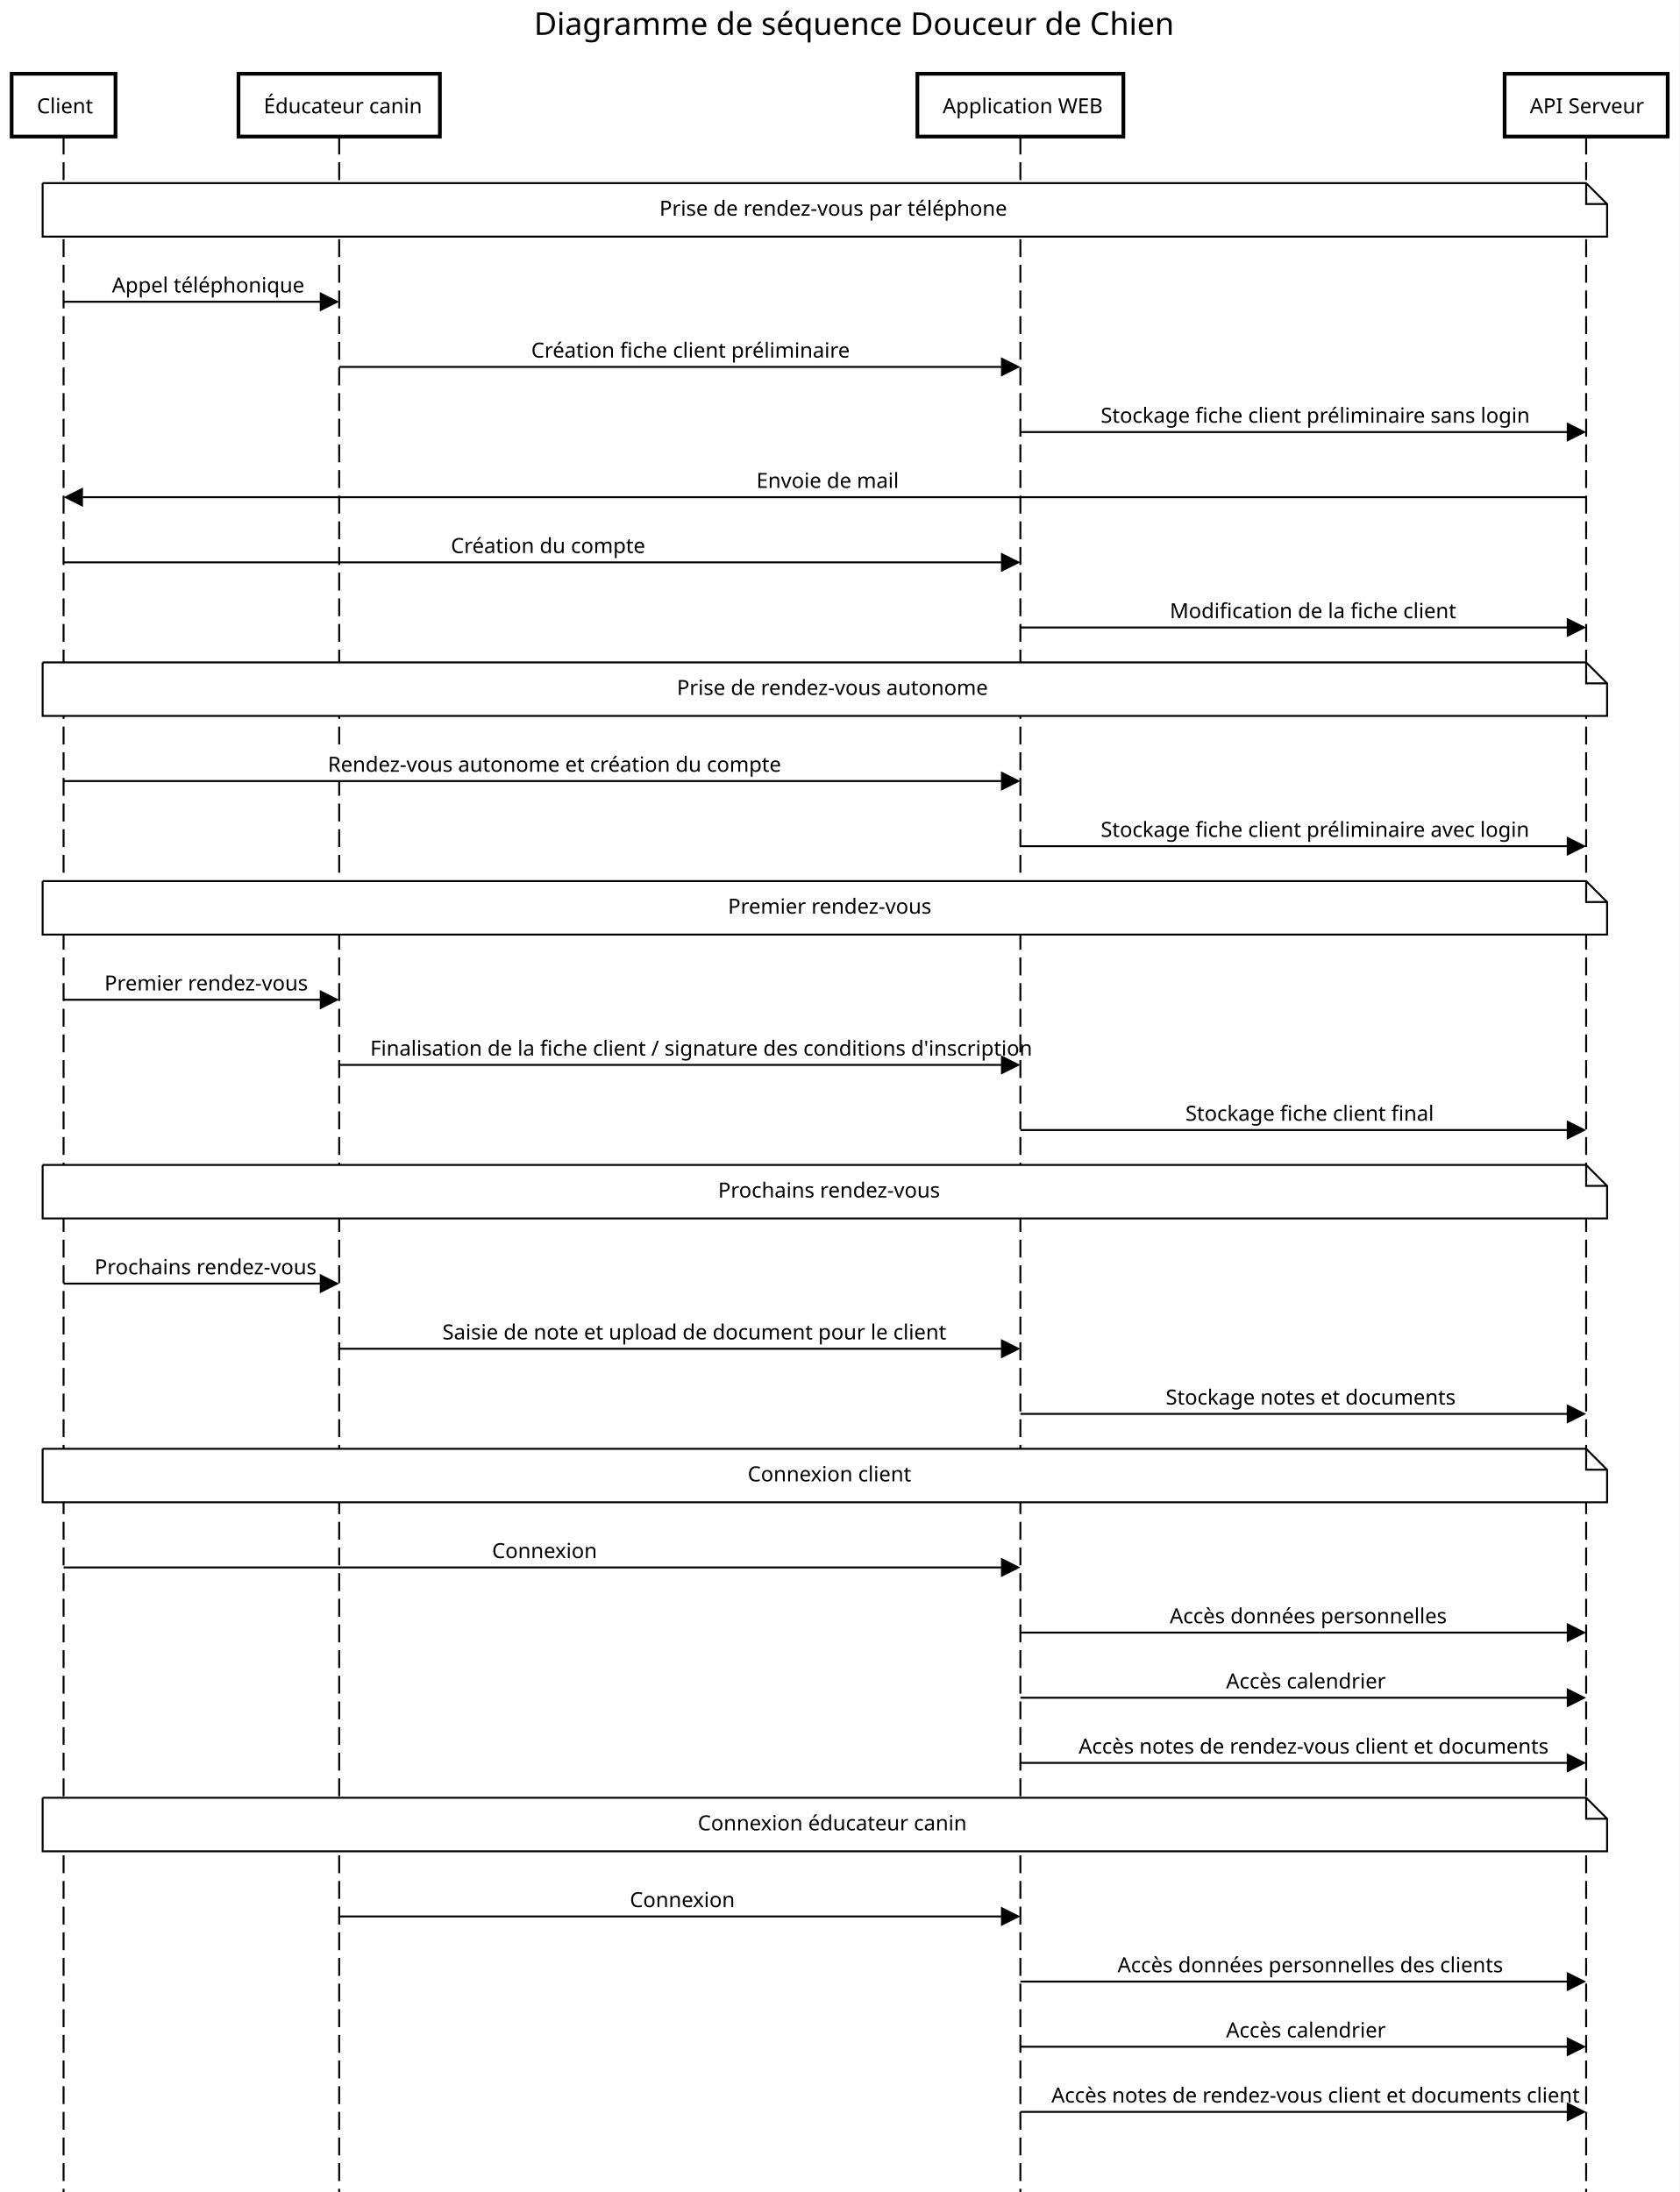
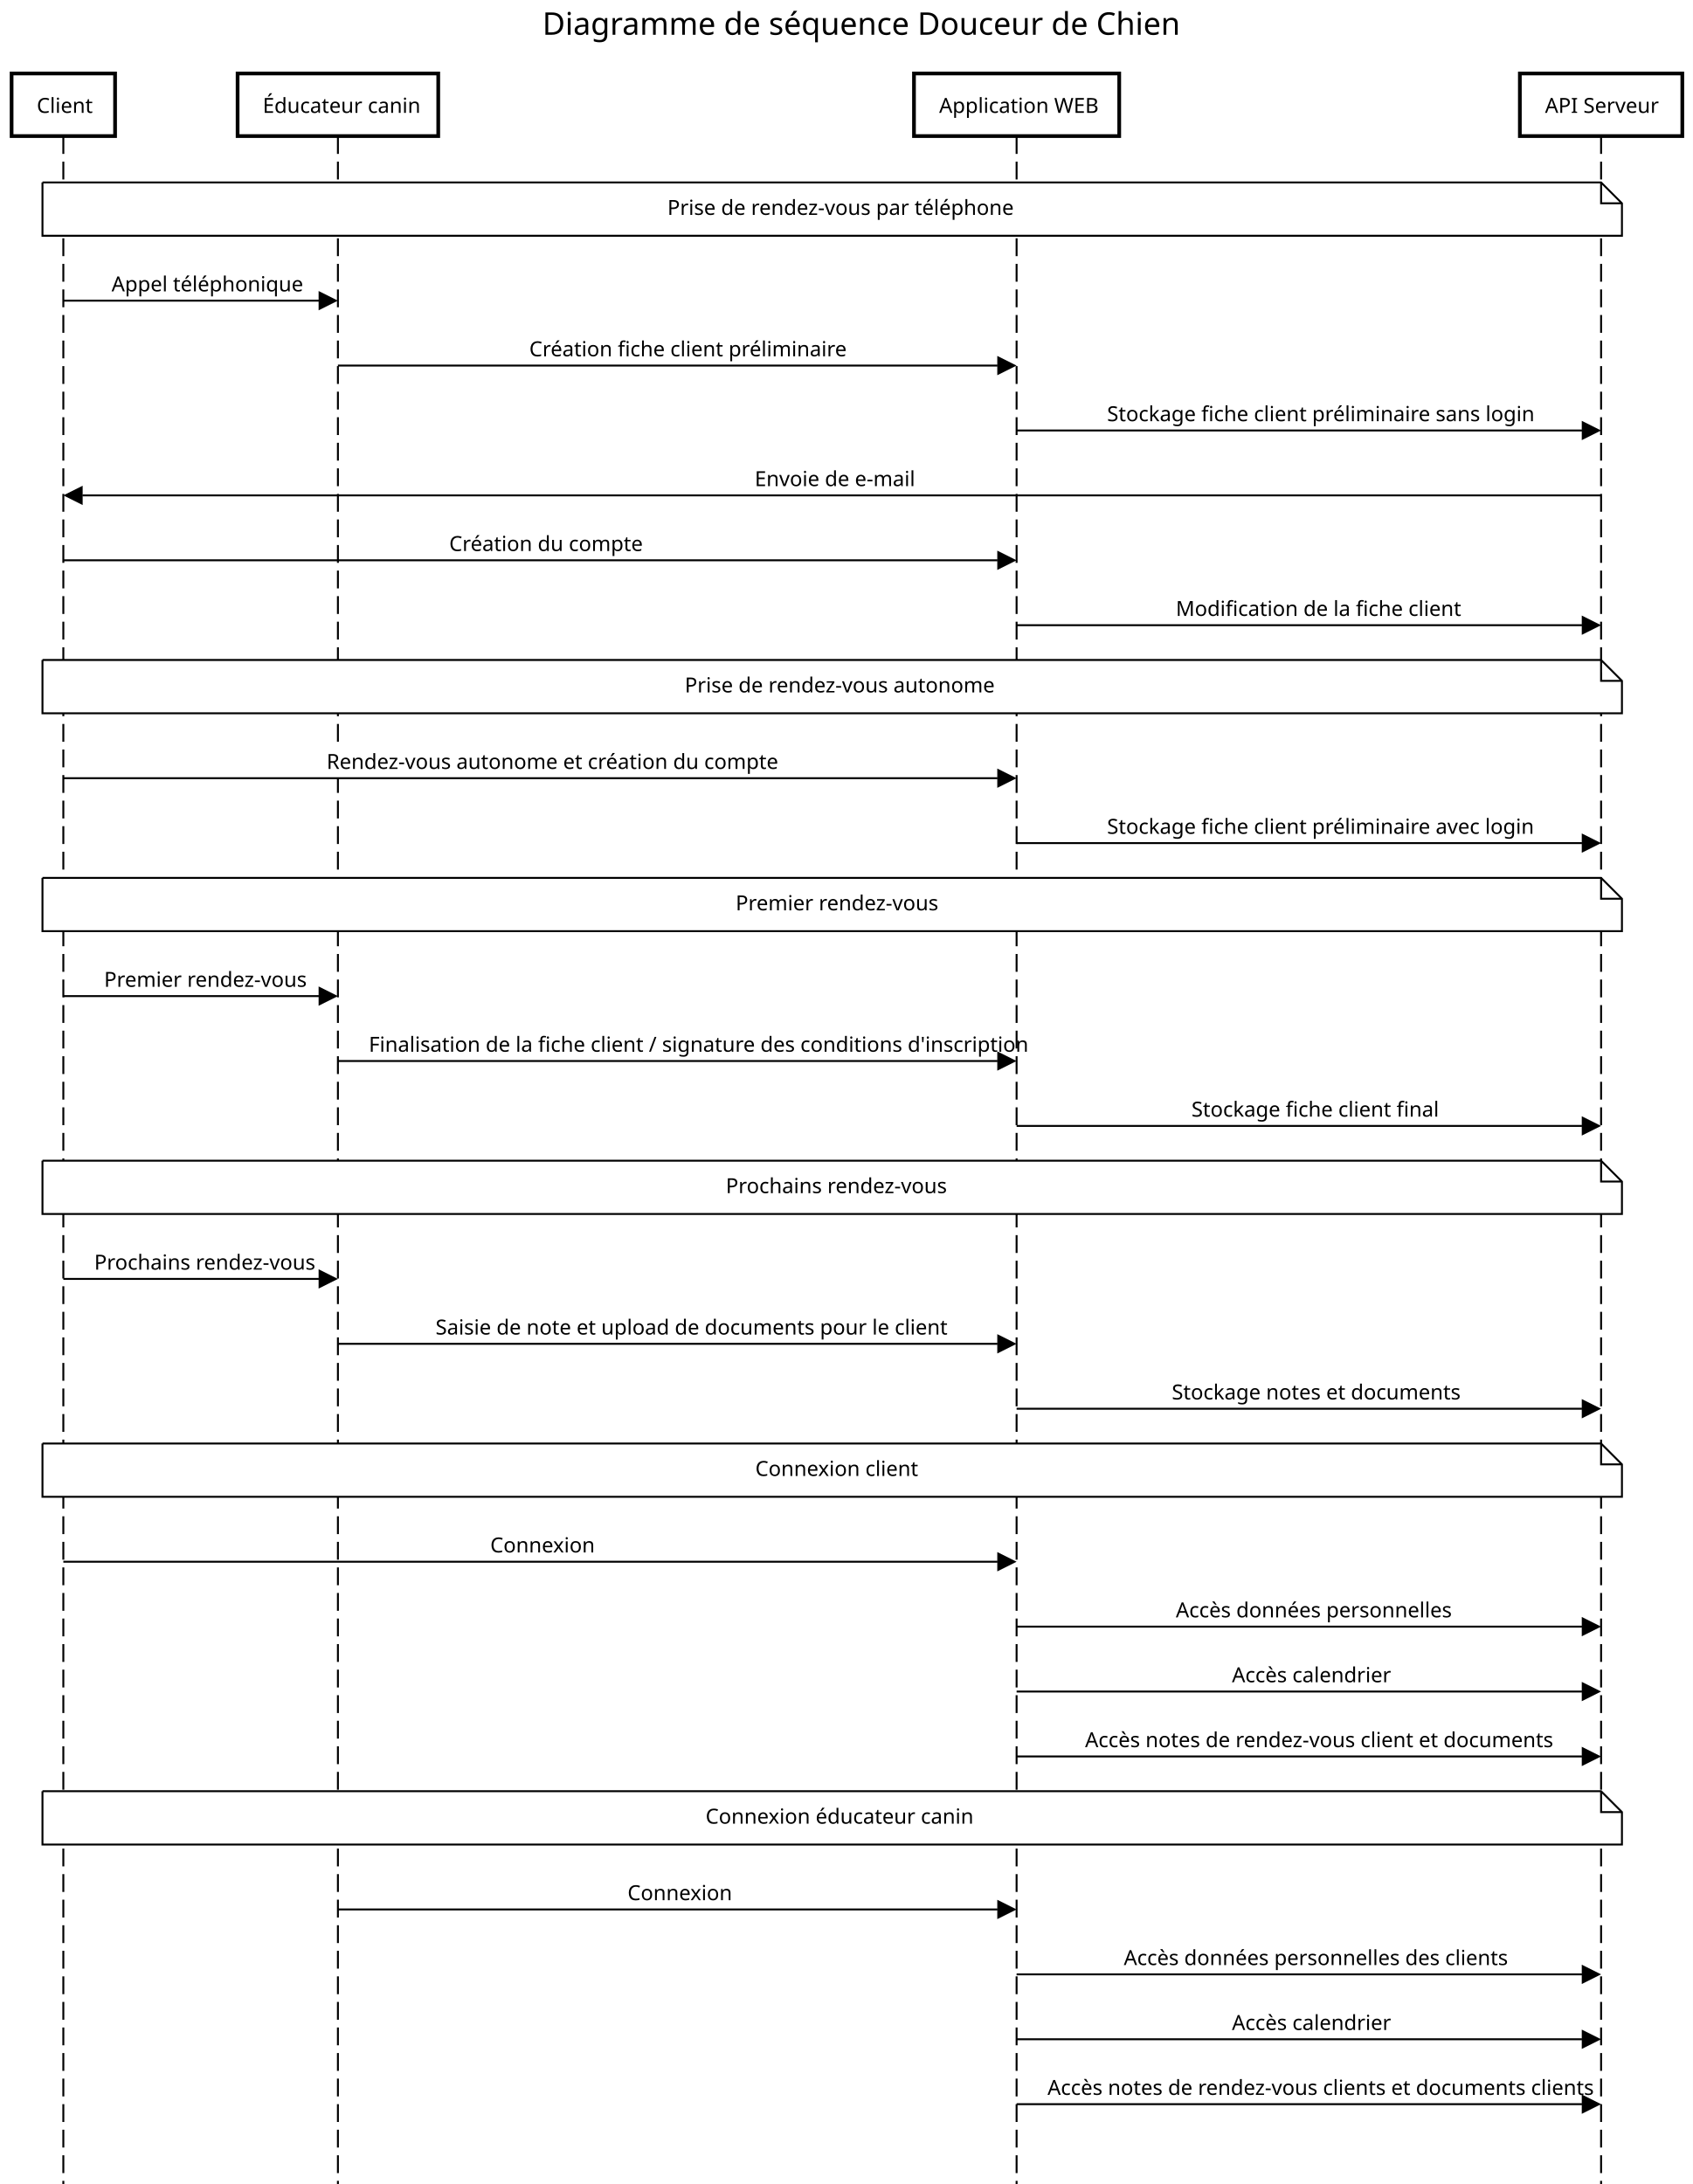
- <svg xmlns="http://www.w3.org/2000/svg" version="1.1" width="1179" height="1539">
+ <svg xmlns="http://www.w3.org/2000/svg" version="1.1" width="1193" height="1539">
  <defs />
  <g>
    <g />
    <g />
    <g />
    <g />
    <g />
    <g />
    <g />
    <g />
    <g />
    <g />
    <g />
    <g />
    <g />
    <g />
    <g />
    <g />
    <g />
    <g />
    <g />
    <g />
    <g />
    <g />
    <g />
    <g />
    <g />
    <g />
    <g />
    <g />
    <g>
-       <rect fill="white" stroke="none" x="0" y="0" width="1179" height="1539" />
-     </g>
-     <g>
-       <text fill="black" stroke="none" font-family="sans-serif" font-size="16.5pt" font-style="normal" font-weight="normal" text-decoration="normal" x="374.881" y="24.503" text-anchor="start" dominant-baseline="alphabetic" xml:space="preserve">Diagramme de séquence Douceur de Chien</text>
+       <rect fill="white" stroke="none" x="0" y="0" width="1193" height="1539" />
+     </g>
+     <g>
+       <text fill="black" stroke="none" font-family="sans-serif" font-size="16.5pt" font-style="normal" font-weight="normal" text-decoration="normal" x="382.211" y="24.503" text-anchor="start" dominant-baseline="alphabetic" xml:space="preserve">Diagramme de séquence Douceur de Chien</text>
    </g>
    <g />
    <g>
      <path fill="none" stroke="black" paint-order="fill stroke markers" d=" M 44.631 95.888 L 44.631 1539.92" stroke-miterlimit="10" stroke-width="1.361" stroke-dasharray="12.566,5.445" />
      <path fill="none" stroke="black" paint-order="fill stroke markers" d=" M 238.127 95.888 L 238.127 1539.92" stroke-miterlimit="10" stroke-width="1.361" stroke-dasharray="12.566,5.445" />
      <path fill="none" stroke="black" paint-order="fill stroke markers" d=" M 716.384 95.888 L 716.384 1539.92" stroke-miterlimit="10" stroke-width="1.361" stroke-dasharray="12.566,5.445" />
-       <path fill="none" stroke="black" paint-order="fill stroke markers" d=" M 1113.602 95.888 L 1113.602 1539.92" stroke-miterlimit="10" stroke-width="1.361" stroke-dasharray="12.566,5.445" />
+       <path fill="none" stroke="black" paint-order="fill stroke markers" d=" M 1128.262 95.888 L 1128.262 1539.92" stroke-miterlimit="10" stroke-width="1.361" stroke-dasharray="12.566,5.445" />
    </g>
    <g>
      <path fill="none" stroke="none" />
      <g>
        <path fill="white" stroke="black" paint-order="fill stroke markers" d=" M 8.168 51.783 L 81.095 51.783 L 81.095 95.888 L 8.168 95.888 L 8.168 51.783 Z" stroke-miterlimit="10" stroke-width="2.614" stroke-dasharray="" />
      </g>
      <g>
        <g />
        <text fill="black" stroke="none" font-family="sans-serif" font-size="11pt" font-style="normal" font-weight="normal" text-decoration="normal" x="25.891" y="79.552" text-anchor="start" dominant-baseline="alphabetic" xml:space="preserve">Client</text>
      </g>
      <path fill="none" stroke="none" />
      <g>
        <path fill="white" stroke="black" paint-order="fill stroke markers" d=" M 167.43 51.783 L 308.825 51.783 L 308.825 95.888 L 167.43 95.888 L 167.43 51.783 Z" stroke-miterlimit="10" stroke-width="2.614" stroke-dasharray="" />
      </g>
      <g>
        <g />
        <text fill="black" stroke="none" font-family="sans-serif" font-size="11pt" font-style="normal" font-weight="normal" text-decoration="normal" x="185.153" y="79.552" text-anchor="start" dominant-baseline="alphabetic" xml:space="preserve">Éducateur canin</text>
      </g>
      <path fill="none" stroke="none" />
      <g>
        <path fill="white" stroke="black" paint-order="fill stroke markers" d=" M 644.068 51.783 L 788.699 51.783 L 788.699 95.888 L 644.068 95.888 L 644.068 51.783 Z" stroke-miterlimit="10" stroke-width="2.614" stroke-dasharray="" />
      </g>
      <g>
        <g />
        <text fill="black" stroke="none" font-family="sans-serif" font-size="11pt" font-style="normal" font-weight="normal" text-decoration="normal" x="661.792" y="79.552" text-anchor="start" dominant-baseline="alphabetic" xml:space="preserve">Application WEB</text>
      </g>
      <path fill="none" stroke="none" />
      <g>
-         <path fill="white" stroke="black" paint-order="fill stroke markers" d=" M 1056.361 51.783 L 1170.842 51.783 L 1170.842 95.888 L 1056.361 95.888 L 1056.361 51.783 Z" stroke-miterlimit="10" stroke-width="2.614" stroke-dasharray="" />
+         <path fill="white" stroke="black" paint-order="fill stroke markers" d=" M 1071.021 51.783 L 1185.502 51.783 L 1185.502 95.888 L 1071.021 95.888 L 1071.021 51.783 Z" stroke-miterlimit="10" stroke-width="2.614" stroke-dasharray="" />
      </g>
      <g>
        <g />
-         <text fill="black" stroke="none" font-family="sans-serif" font-size="11pt" font-style="normal" font-weight="normal" text-decoration="normal" x="1074.085" y="79.552" text-anchor="start" dominant-baseline="alphabetic" xml:space="preserve">API Serveur</text>
-       </g>
-     </g>
-     <g>
-       <path fill="white" stroke="black" paint-order="fill stroke markers" d=" M 29.93 128.558 L 1113.602 128.558 L 1128.303 143.26 L 1128.303 166.129 L 29.93 166.129 L 29.93 128.558 M 1113.602 128.558 L 1113.602 143.26 L 1128.303 143.26" stroke-miterlimit="10" stroke-width="1.361" stroke-dasharray="" />
-       <g>
-         <text fill="black" stroke="none" font-family="sans-serif" font-size="11pt" font-style="normal" font-weight="normal" text-decoration="normal" x="462.986" y="151.427" text-anchor="start" dominant-baseline="alphabetic" xml:space="preserve">Prise de rendez-vous par téléphone</text>
+         <text fill="black" stroke="none" font-family="sans-serif" font-size="11pt" font-style="normal" font-weight="normal" text-decoration="normal" x="1088.745" y="79.552" text-anchor="start" dominant-baseline="alphabetic" xml:space="preserve">API Serveur</text>
+       </g>
+     </g>
+     <g>
+       <path fill="white" stroke="black" paint-order="fill stroke markers" d=" M 29.93 128.558 L 1128.262 128.558 L 1142.963 143.26 L 1142.963 166.129 L 29.93 166.129 L 29.93 128.558 M 1128.262 128.558 L 1128.262 143.26 L 1142.963 143.26" stroke-miterlimit="10" stroke-width="1.361" stroke-dasharray="" />
+       <g>
+         <text fill="black" stroke="none" font-family="sans-serif" font-size="11pt" font-style="normal" font-weight="normal" text-decoration="normal" x="470.316" y="151.427" text-anchor="start" dominant-baseline="alphabetic" xml:space="preserve">Prise de rendez-vous par téléphone</text>
      </g>
      <g>
        <g>
          <rect fill="white" stroke="none" x="76.163" y="190.632" width="130.434" height="21.236" />
        </g>
        <text fill="black" stroke="none" font-family="sans-serif" font-size="11pt" font-style="normal" font-weight="normal" text-decoration="normal" x="78.613" y="205.334" text-anchor="start" dominant-baseline="alphabetic" xml:space="preserve">Appel téléphonique</text>
      </g>
      <g>
        <path fill="none" stroke="black" paint-order="fill stroke markers" d=" M 44.631 211.868 L 224.678 211.868" stroke-miterlimit="10" stroke-width="1.361" stroke-dasharray="" />
        <g transform="translate(238.1275,211.8676) translate(-238.1275,-211.8676)">
          <path fill="black" stroke="none" paint-order="stroke fill markers" d=" M 224.515 205.061 L 238.127 211.868 L 224.515 218.674 Z" />
        </g>
      </g>
      <g>
        <g>
          <rect fill="white" stroke="none" x="370.51" y="236.37" width="213.49" height="21.236" />
        </g>
        <text fill="black" stroke="none" font-family="sans-serif" font-size="11pt" font-style="normal" font-weight="normal" text-decoration="normal" x="372.961" y="251.072" text-anchor="start" dominant-baseline="alphabetic" xml:space="preserve">Création fiche client préliminaire</text>
      </g>
      <g>
        <path fill="none" stroke="black" paint-order="fill stroke markers" d=" M 238.127 257.606 L 702.934 257.606" stroke-miterlimit="10" stroke-width="1.361" stroke-dasharray="" />
        <g transform="translate(716.3836,257.6062) translate(-716.3836,-257.6062)">
          <path fill="black" stroke="none" paint-order="stroke fill markers" d=" M 702.771 250.8 L 716.384 257.606 L 702.771 264.412 Z" />
        </g>
      </g>
      <g>
        <g>
-           <rect fill="white" stroke="none" x="770.348" y="282.109" width="289.288" height="21.236" />
-         </g>
-         <text fill="black" stroke="none" font-family="sans-serif" font-size="11pt" font-style="normal" font-weight="normal" text-decoration="normal" x="772.799" y="296.811" text-anchor="start" dominant-baseline="alphabetic" xml:space="preserve">Stockage fiche client préliminaire sans login</text>
-       </g>
-       <g>
-         <path fill="none" stroke="black" paint-order="fill stroke markers" d=" M 716.384 303.345 L 1100.152 303.345" stroke-miterlimit="10" stroke-width="1.361" stroke-dasharray="" />
-         <g transform="translate(1113.602,303.3447) translate(-1113.602,-303.3447)">
-           <path fill="black" stroke="none" paint-order="stroke fill markers" d=" M 1099.989 296.538 L 1113.602 303.345 L 1099.989 310.151 Z" />
-         </g>
-       </g>
-       <g>
-         <g>
-           <rect fill="white" stroke="none" x="528.588" y="327.848" width="101.057" height="21.236" />
-         </g>
-         <text fill="black" stroke="none" font-family="sans-serif" font-size="11pt" font-style="normal" font-weight="normal" text-decoration="normal" x="531.039" y="342.549" text-anchor="start" dominant-baseline="alphabetic" xml:space="preserve">Envoie de mail</text>
-       </g>
-       <g>
-         <path fill="none" stroke="black" paint-order="fill stroke markers" d=" M 1113.602 349.083 L 58.081 349.083" stroke-miterlimit="10" stroke-width="1.361" stroke-dasharray="" />
+           <rect fill="white" stroke="none" x="777.678" y="282.109" width="289.288" height="21.236" />
+         </g>
+         <text fill="black" stroke="none" font-family="sans-serif" font-size="11pt" font-style="normal" font-weight="normal" text-decoration="normal" x="780.129" y="296.811" text-anchor="start" dominant-baseline="alphabetic" xml:space="preserve">Stockage fiche client préliminaire sans login</text>
+       </g>
+       <g>
+         <path fill="none" stroke="black" paint-order="fill stroke markers" d=" M 716.384 303.345 L 1114.812 303.345" stroke-miterlimit="10" stroke-width="1.361" stroke-dasharray="" />
+         <g transform="translate(1128.262,303.3447) translate(-1128.262,-303.3447)">
+           <path fill="black" stroke="none" paint-order="stroke fill markers" d=" M 1114.649 296.538 L 1128.262 303.345 L 1114.649 310.151 Z" />
+         </g>
+       </g>
+       <g>
+         <g>
+           <rect fill="white" stroke="none" x="529.401" y="327.848" width="114.092" height="21.236" />
+         </g>
+         <text fill="black" stroke="none" font-family="sans-serif" font-size="11pt" font-style="normal" font-weight="normal" text-decoration="normal" x="531.851" y="342.549" text-anchor="start" dominant-baseline="alphabetic" xml:space="preserve">Envoie de e-mail</text>
+       </g>
+       <g>
+         <path fill="none" stroke="black" paint-order="fill stroke markers" d=" M 1128.262 349.083 L 58.081 349.083" stroke-miterlimit="10" stroke-width="1.361" stroke-dasharray="" />
        <g transform="translate(44.63145,349.0833) translate(-44.63145,-349.0833)">
          <path fill="black" stroke="none" paint-order="stroke fill markers" d=" M 58.244 342.277 L 44.631 349.083 L 58.244 355.89 Z" />
        </g>
      </g>
      <g>
        <g>
          <rect fill="white" stroke="none" x="314.088" y="373.586" width="132.839" height="21.236" />
        </g>
        <text fill="black" stroke="none" font-family="sans-serif" font-size="11pt" font-style="normal" font-weight="normal" text-decoration="normal" x="316.538" y="388.288" text-anchor="start" dominant-baseline="alphabetic" xml:space="preserve">Création du compte</text>
      </g>
      <g>
        <path fill="none" stroke="black" paint-order="fill stroke markers" d=" M 44.631 394.822 L 702.934 394.822" stroke-miterlimit="10" stroke-width="1.361" stroke-dasharray="" />
        <g transform="translate(716.3836,394.8219) translate(-716.3836,-394.8219)">
          <path fill="black" stroke="none" paint-order="stroke fill markers" d=" M 702.771 388.016 L 716.384 394.822 L 702.771 401.628 Z" />
        </g>
      </g>
      <g>
        <g>
-           <rect fill="white" stroke="none" x="818.831" y="419.325" width="192.324" height="21.236" />
-         </g>
-         <text fill="black" stroke="none" font-family="sans-serif" font-size="11pt" font-style="normal" font-weight="normal" text-decoration="normal" x="821.281" y="434.026" text-anchor="start" dominant-baseline="alphabetic" xml:space="preserve">Modification de la fiche client</text>
-       </g>
-       <g>
-         <path fill="none" stroke="black" paint-order="fill stroke markers" d=" M 716.384 440.56 L 1100.152 440.56" stroke-miterlimit="10" stroke-width="1.361" stroke-dasharray="" />
-         <g transform="translate(1113.602,440.5604) translate(-1113.602,-440.5604)">
-           <path fill="black" stroke="none" paint-order="stroke fill markers" d=" M 1099.989 433.754 L 1113.602 440.56 L 1099.989 447.367 Z" />
-         </g>
-       </g>
-       <path fill="white" stroke="black" paint-order="fill stroke markers" d=" M 29.93 465.063 L 1113.602 465.063 L 1128.303 479.765 L 1128.303 502.634 L 29.93 502.634 L 29.93 465.063 M 1113.602 465.063 L 1113.602 479.765 L 1128.303 479.765" stroke-miterlimit="10" stroke-width="1.361" stroke-dasharray="" />
-       <g>
-         <text fill="black" stroke="none" font-family="sans-serif" font-size="11pt" font-style="normal" font-weight="normal" text-decoration="normal" x="475.215" y="487.933" text-anchor="start" dominant-baseline="alphabetic" xml:space="preserve">Prise de rendez-vous autonome</text>
+           <rect fill="white" stroke="none" x="826.161" y="419.325" width="192.324" height="21.236" />
+         </g>
+         <text fill="black" stroke="none" font-family="sans-serif" font-size="11pt" font-style="normal" font-weight="normal" text-decoration="normal" x="828.611" y="434.026" text-anchor="start" dominant-baseline="alphabetic" xml:space="preserve">Modification de la fiche client</text>
+       </g>
+       <g>
+         <path fill="none" stroke="black" paint-order="fill stroke markers" d=" M 716.384 440.56 L 1114.812 440.56" stroke-miterlimit="10" stroke-width="1.361" stroke-dasharray="" />
+         <g transform="translate(1128.262,440.5604) translate(-1128.262,-440.5604)">
+           <path fill="black" stroke="none" paint-order="stroke fill markers" d=" M 1114.649 433.754 L 1128.262 440.56 L 1114.649 447.367 Z" />
+         </g>
+       </g>
+       <path fill="white" stroke="black" paint-order="fill stroke markers" d=" M 29.93 465.063 L 1128.262 465.063 L 1142.963 479.765 L 1142.963 502.634 L 29.93 502.634 L 29.93 465.063 M 1128.262 465.063 L 1128.262 479.765 L 1142.963 479.765" stroke-miterlimit="10" stroke-width="1.361" stroke-dasharray="" />
+       <g>
+         <text fill="black" stroke="none" font-family="sans-serif" font-size="11pt" font-style="normal" font-weight="normal" text-decoration="normal" x="482.545" y="487.933" text-anchor="start" dominant-baseline="alphabetic" xml:space="preserve">Prise de rendez-vous autonome</text>
      </g>
      <g>
        <g>
          <rect fill="white" stroke="none" x="227.703" y="527.137" width="305.609" height="21.236" />
        </g>
        <text fill="black" stroke="none" font-family="sans-serif" font-size="11pt" font-style="normal" font-weight="normal" text-decoration="normal" x="230.153" y="541.839" text-anchor="start" dominant-baseline="alphabetic" xml:space="preserve">Rendez-vous autonome et création du compte</text>
      </g>
      <g>
        <path fill="none" stroke="black" paint-order="fill stroke markers" d=" M 44.631 548.373 L 702.934 548.373" stroke-miterlimit="10" stroke-width="1.361" stroke-dasharray="" />
        <g transform="translate(716.3836,548.3728) translate(-716.3836,-548.3728)">
          <path fill="black" stroke="none" paint-order="stroke fill markers" d=" M 702.771 541.566 L 716.384 548.373 L 702.771 555.179 Z" />
        </g>
      </g>
      <g>
        <g>
-           <rect fill="white" stroke="none" x="770.348" y="572.876" width="289.288" height="21.236" />
-         </g>
-         <text fill="black" stroke="none" font-family="sans-serif" font-size="11pt" font-style="normal" font-weight="normal" text-decoration="normal" x="772.799" y="587.577" text-anchor="start" dominant-baseline="alphabetic" xml:space="preserve">Stockage fiche client préliminaire avec login</text>
-       </g>
-       <g>
-         <path fill="none" stroke="black" paint-order="fill stroke markers" d=" M 716.384 594.111 L 1100.152 594.111" stroke-miterlimit="10" stroke-width="1.361" stroke-dasharray="" />
-         <g transform="translate(1113.602,594.1113) translate(-1113.602,-594.1113)">
-           <path fill="black" stroke="none" paint-order="stroke fill markers" d=" M 1099.989 587.305 L 1113.602 594.111 L 1099.989 600.918 Z" />
-         </g>
-       </g>
-       <path fill="white" stroke="black" paint-order="fill stroke markers" d=" M 29.93 618.614 L 1113.602 618.614 L 1128.303 633.316 L 1128.303 656.185 L 29.93 656.185 L 29.93 618.614 M 1113.602 618.614 L 1113.602 633.316 L 1128.303 633.316" stroke-miterlimit="10" stroke-width="1.361" stroke-dasharray="" />
-       <g>
-         <text fill="black" stroke="none" font-family="sans-serif" font-size="11pt" font-style="normal" font-weight="normal" text-decoration="normal" x="511.085" y="641.483" text-anchor="start" dominant-baseline="alphabetic" xml:space="preserve">Premier rendez-vous</text>
+           <rect fill="white" stroke="none" x="777.678" y="572.876" width="289.288" height="21.236" />
+         </g>
+         <text fill="black" stroke="none" font-family="sans-serif" font-size="11pt" font-style="normal" font-weight="normal" text-decoration="normal" x="780.129" y="587.577" text-anchor="start" dominant-baseline="alphabetic" xml:space="preserve">Stockage fiche client préliminaire avec login</text>
+       </g>
+       <g>
+         <path fill="none" stroke="black" paint-order="fill stroke markers" d=" M 716.384 594.111 L 1114.812 594.111" stroke-miterlimit="10" stroke-width="1.361" stroke-dasharray="" />
+         <g transform="translate(1128.262,594.1113) translate(-1128.262,-594.1113)">
+           <path fill="black" stroke="none" paint-order="stroke fill markers" d=" M 1114.649 587.305 L 1128.262 594.111 L 1114.649 600.918 Z" />
+         </g>
+       </g>
+       <path fill="white" stroke="black" paint-order="fill stroke markers" d=" M 29.93 618.614 L 1128.262 618.614 L 1142.963 633.316 L 1142.963 656.185 L 29.93 656.185 L 29.93 618.614 M 1128.262 618.614 L 1128.262 633.316 L 1142.963 633.316" stroke-miterlimit="10" stroke-width="1.361" stroke-dasharray="" />
+       <g>
+         <text fill="black" stroke="none" font-family="sans-serif" font-size="11pt" font-style="normal" font-weight="normal" text-decoration="normal" x="518.415" y="641.483" text-anchor="start" dominant-baseline="alphabetic" xml:space="preserve">Premier rendez-vous</text>
      </g>
      <g>
        <g>
          <rect fill="white" stroke="none" x="70.898" y="680.688" width="140.963" height="21.236" />
        </g>
        <text fill="black" stroke="none" font-family="sans-serif" font-size="11pt" font-style="normal" font-weight="normal" text-decoration="normal" x="73.348" y="695.39" text-anchor="start" dominant-baseline="alphabetic" xml:space="preserve">Premier rendez-vous</text>
      </g>
      <g>
        <path fill="none" stroke="black" paint-order="fill stroke markers" d=" M 44.631 701.924 L 224.678 701.924" stroke-miterlimit="10" stroke-width="1.361" stroke-dasharray="" />
        <g transform="translate(238.1275,701.9237) translate(-238.1275,-701.9237)">
          <path fill="black" stroke="none" paint-order="stroke fill markers" d=" M 224.515 695.117 L 238.127 701.924 L 224.515 708.73 Z" />
        </g>
      </g>
      <g>
        <g>
          <rect fill="white" stroke="none" x="257.457" y="726.426" width="439.596" height="21.236" />
        </g>
        <text fill="black" stroke="none" font-family="sans-serif" font-size="11pt" font-style="normal" font-weight="normal" text-decoration="normal" x="259.908" y="741.128" text-anchor="start" dominant-baseline="alphabetic" xml:space="preserve">Finalisation de la fiche client / signature des conditions d'inscription</text>
      </g>
      <g>
        <path fill="none" stroke="black" paint-order="fill stroke markers" d=" M 238.127 747.662 L 702.934 747.662" stroke-miterlimit="10" stroke-width="1.361" stroke-dasharray="" />
        <g transform="translate(716.3836,747.6623) translate(-716.3836,-747.6623)">
          <path fill="black" stroke="none" paint-order="stroke fill markers" d=" M 702.771 740.856 L 716.384 747.662 L 702.771 754.469 Z" />
        </g>
      </g>
      <g>
        <g>
-           <rect fill="white" stroke="none" x="829.829" y="772.165" width="170.326" height="21.236" />
-         </g>
-         <text fill="black" stroke="none" font-family="sans-serif" font-size="11pt" font-style="normal" font-weight="normal" text-decoration="normal" x="832.28" y="786.867" text-anchor="start" dominant-baseline="alphabetic" xml:space="preserve">Stockage fiche client final</text>
-       </g>
-       <g>
-         <path fill="none" stroke="black" paint-order="fill stroke markers" d=" M 716.384 793.401 L 1100.152 793.401" stroke-miterlimit="10" stroke-width="1.361" stroke-dasharray="" />
-         <g transform="translate(1113.602,793.4008) translate(-1113.602,-793.4008)">
-           <path fill="black" stroke="none" paint-order="stroke fill markers" d=" M 1099.989 786.594 L 1113.602 793.401 L 1099.989 800.207 Z" />
-         </g>
-       </g>
-       <path fill="white" stroke="black" paint-order="fill stroke markers" d=" M 29.93 817.904 L 1113.602 817.904 L 1128.303 832.605 L 1128.303 855.475 L 29.93 855.475 L 29.93 817.904 M 1113.602 817.904 L 1113.602 832.605 L 1128.303 832.605" stroke-miterlimit="10" stroke-width="1.361" stroke-dasharray="" />
-       <g>
-         <text fill="black" stroke="none" font-family="sans-serif" font-size="11pt" font-style="normal" font-weight="normal" text-decoration="normal" x="504.149" y="840.773" text-anchor="start" dominant-baseline="alphabetic" xml:space="preserve">Prochains rendez-vous</text>
+           <rect fill="white" stroke="none" x="837.159" y="772.165" width="170.326" height="21.236" />
+         </g>
+         <text fill="black" stroke="none" font-family="sans-serif" font-size="11pt" font-style="normal" font-weight="normal" text-decoration="normal" x="839.61" y="786.867" text-anchor="start" dominant-baseline="alphabetic" xml:space="preserve">Stockage fiche client final</text>
+       </g>
+       <g>
+         <path fill="none" stroke="black" paint-order="fill stroke markers" d=" M 716.384 793.401 L 1114.812 793.401" stroke-miterlimit="10" stroke-width="1.361" stroke-dasharray="" />
+         <g transform="translate(1128.262,793.4008) translate(-1128.262,-793.4008)">
+           <path fill="black" stroke="none" paint-order="stroke fill markers" d=" M 1114.649 786.594 L 1128.262 793.401 L 1114.649 800.207 Z" />
+         </g>
+       </g>
+       <path fill="white" stroke="black" paint-order="fill stroke markers" d=" M 29.93 817.904 L 1128.262 817.904 L 1142.963 832.605 L 1142.963 855.475 L 29.93 855.475 L 29.93 817.904 M 1128.262 817.904 L 1128.262 832.605 L 1142.963 832.605" stroke-miterlimit="10" stroke-width="1.361" stroke-dasharray="" />
+       <g>
+         <text fill="black" stroke="none" font-family="sans-serif" font-size="11pt" font-style="normal" font-weight="normal" text-decoration="normal" x="511.479" y="840.773" text-anchor="start" dominant-baseline="alphabetic" xml:space="preserve">Prochains rendez-vous</text>
      </g>
      <g>
        <g>
          <rect fill="white" stroke="none" x="63.961" y="879.977" width="154.836" height="21.236" />
        </g>
        <text fill="black" stroke="none" font-family="sans-serif" font-size="11pt" font-style="normal" font-weight="normal" text-decoration="normal" x="66.412" y="894.679" text-anchor="start" dominant-baseline="alphabetic" xml:space="preserve">Prochains rendez-vous</text>
      </g>
      <g>
        <path fill="none" stroke="black" paint-order="fill stroke markers" d=" M 44.631 901.213 L 224.678 901.213" stroke-miterlimit="10" stroke-width="1.361" stroke-dasharray="" />
        <g transform="translate(238.1275,901.2132) translate(-238.1275,-901.2132)">
          <path fill="black" stroke="none" paint-order="stroke fill markers" d=" M 224.515 894.407 L 238.127 901.213 L 224.515 908.02 Z" />
        </g>
      </g>
      <g>
        <g>
-           <rect fill="white" stroke="none" x="308.137" y="925.716" width="338.236" height="21.236" />
-         </g>
-         <text fill="black" stroke="none" font-family="sans-serif" font-size="11pt" font-style="normal" font-weight="normal" text-decoration="normal" x="310.588" y="940.418" text-anchor="start" dominant-baseline="alphabetic" xml:space="preserve">Saisie de note et upload de document pour le client</text>
+           <rect fill="white" stroke="none" x="304.472" y="925.716" width="345.566" height="21.236" />
+         </g>
+         <text fill="black" stroke="none" font-family="sans-serif" font-size="11pt" font-style="normal" font-weight="normal" text-decoration="normal" x="306.923" y="940.418" text-anchor="start" dominant-baseline="alphabetic" xml:space="preserve">Saisie de note et upload de documents pour le client</text>
      </g>
      <g>
        <path fill="none" stroke="black" paint-order="fill stroke markers" d=" M 238.127 946.952 L 702.934 946.952" stroke-miterlimit="10" stroke-width="1.361" stroke-dasharray="" />
        <g transform="translate(716.3836,946.9517) translate(-716.3836,-946.9517)">
          <path fill="black" stroke="none" paint-order="stroke fill markers" d=" M 702.771 940.145 L 716.384 946.952 L 702.771 953.758 Z" />
        </g>
      </g>
      <g>
        <g>
-           <rect fill="white" stroke="none" x="815.971" y="971.455" width="198.043" height="21.236" />
-         </g>
-         <text fill="black" stroke="none" font-family="sans-serif" font-size="11pt" font-style="normal" font-weight="normal" text-decoration="normal" x="818.421" y="986.156" text-anchor="start" dominant-baseline="alphabetic" xml:space="preserve">Stockage notes et documents</text>
-       </g>
-       <g>
-         <path fill="none" stroke="black" paint-order="fill stroke markers" d=" M 716.384 992.69 L 1100.152 992.69" stroke-miterlimit="10" stroke-width="1.361" stroke-dasharray="" />
-         <g transform="translate(1113.602,992.6903) translate(-1113.602,-992.6903)">
-           <path fill="black" stroke="none" paint-order="stroke fill markers" d=" M 1099.989 985.884 L 1113.602 992.69 L 1099.989 999.497 Z" />
-         </g>
-       </g>
-       <path fill="white" stroke="black" paint-order="fill stroke markers" d=" M 29.93 1017.193 L 1113.602 1017.193 L 1128.303 1031.895 L 1128.303 1054.764 L 29.93 1054.764 L 29.93 1017.193 M 1113.602 1017.193 L 1113.602 1031.895 L 1128.303 1031.895" stroke-miterlimit="10" stroke-width="1.361" stroke-dasharray="" />
-       <g>
-         <text fill="black" stroke="none" font-family="sans-serif" font-size="11pt" font-style="normal" font-weight="normal" text-decoration="normal" x="524.922" y="1040.062" text-anchor="start" dominant-baseline="alphabetic" xml:space="preserve">Connexion client</text>
+           <rect fill="white" stroke="none" x="823.301" y="971.455" width="198.043" height="21.236" />
+         </g>
+         <text fill="black" stroke="none" font-family="sans-serif" font-size="11pt" font-style="normal" font-weight="normal" text-decoration="normal" x="825.751" y="986.156" text-anchor="start" dominant-baseline="alphabetic" xml:space="preserve">Stockage notes et documents</text>
+       </g>
+       <g>
+         <path fill="none" stroke="black" paint-order="fill stroke markers" d=" M 716.384 992.69 L 1114.812 992.69" stroke-miterlimit="10" stroke-width="1.361" stroke-dasharray="" />
+         <g transform="translate(1128.262,992.6903) translate(-1128.262,-992.6903)">
+           <path fill="black" stroke="none" paint-order="stroke fill markers" d=" M 1114.649 985.884 L 1128.262 992.69 L 1114.649 999.497 Z" />
+         </g>
+       </g>
+       <path fill="white" stroke="black" paint-order="fill stroke markers" d=" M 29.93 1017.193 L 1128.262 1017.193 L 1142.963 1031.895 L 1142.963 1054.764 L 29.93 1054.764 L 29.93 1017.193 M 1128.262 1017.193 L 1128.262 1031.895 L 1142.963 1031.895" stroke-miterlimit="10" stroke-width="1.361" stroke-dasharray="" />
+       <g>
+         <text fill="black" stroke="none" font-family="sans-serif" font-size="11pt" font-style="normal" font-weight="normal" text-decoration="normal" x="532.252" y="1040.062" text-anchor="start" dominant-baseline="alphabetic" xml:space="preserve">Connexion client</text>
      </g>
      <g>
        <g>
          <rect fill="white" stroke="none" x="343.011" y="1079.267" width="74.994" height="21.236" />
        </g>
        <text fill="black" stroke="none" font-family="sans-serif" font-size="11pt" font-style="normal" font-weight="normal" text-decoration="normal" x="345.461" y="1093.969" text-anchor="start" dominant-baseline="alphabetic" xml:space="preserve">Connexion</text>
      </g>
      <g>
        <path fill="none" stroke="black" paint-order="fill stroke markers" d=" M 44.631 1100.503 L 702.934 1100.503" stroke-miterlimit="10" stroke-width="1.361" stroke-dasharray="" />
        <g transform="translate(716.3836,1100.503) translate(-716.3836,-1100.503)">
          <path fill="black" stroke="none" paint-order="stroke fill markers" d=" M 702.771 1093.696 L 716.384 1100.503 L 702.771 1107.309 Z" />
        </g>
      </g>
      <g>
        <g>
-           <rect fill="white" stroke="none" x="818.82" y="1125.005" width="192.345" height="21.236" />
-         </g>
-         <text fill="black" stroke="none" font-family="sans-serif" font-size="11pt" font-style="normal" font-weight="normal" text-decoration="normal" x="821.27" y="1139.707" text-anchor="start" dominant-baseline="alphabetic" xml:space="preserve">Accès données personnelles</text>
-       </g>
-       <g>
-         <path fill="none" stroke="black" paint-order="fill stroke markers" d=" M 716.384 1146.241 L 1100.152 1146.241" stroke-miterlimit="10" stroke-width="1.361" stroke-dasharray="" />
-         <g transform="translate(1113.602,1146.241) translate(-1113.602,-1146.241)">
-           <path fill="black" stroke="none" paint-order="stroke fill markers" d=" M 1099.989 1139.435 L 1113.602 1146.241 L 1099.989 1153.048 Z" />
-         </g>
-       </g>
-       <g>
-         <g>
-           <rect fill="white" stroke="none" x="858.358" y="1170.744" width="113.268" height="21.236" />
-         </g>
-         <text fill="black" stroke="none" font-family="sans-serif" font-size="11pt" font-style="normal" font-weight="normal" text-decoration="normal" x="860.809" y="1185.446" text-anchor="start" dominant-baseline="alphabetic" xml:space="preserve">Accès calendrier</text>
-       </g>
-       <g>
-         <path fill="none" stroke="black" paint-order="fill stroke markers" d=" M 716.384 1191.98 L 1100.152 1191.98" stroke-miterlimit="10" stroke-width="1.361" stroke-dasharray="" />
-         <g transform="translate(1113.602,1191.98) translate(-1113.602,-1191.98)">
-           <path fill="black" stroke="none" paint-order="stroke fill markers" d=" M 1099.989 1185.173 L 1113.602 1191.98 L 1099.989 1198.786 Z" />
-         </g>
-       </g>
-       <g>
-         <g>
-           <rect fill="white" stroke="none" x="754.862" y="1216.483" width="320.262" height="21.236" />
-         </g>
-         <text fill="black" stroke="none" font-family="sans-serif" font-size="11pt" font-style="normal" font-weight="normal" text-decoration="normal" x="757.312" y="1231.184" text-anchor="start" dominant-baseline="alphabetic" xml:space="preserve">Accès notes de rendez-vous client et documents</text>
-       </g>
-       <g>
-         <path fill="none" stroke="black" paint-order="fill stroke markers" d=" M 716.384 1237.718 L 1100.152 1237.718" stroke-miterlimit="10" stroke-width="1.361" stroke-dasharray="" />
-         <g transform="translate(1113.602,1237.718) translate(-1113.602,-1237.718)">
-           <path fill="black" stroke="none" paint-order="stroke fill markers" d=" M 1099.989 1230.912 L 1113.602 1237.718 L 1099.989 1244.525 Z" />
-         </g>
-       </g>
-       <path fill="white" stroke="black" paint-order="fill stroke markers" d=" M 29.93 1262.221 L 1113.602 1262.221 L 1128.303 1276.923 L 1128.303 1299.792 L 29.93 1299.792 L 29.93 1262.221 M 1113.602 1262.221 L 1113.602 1276.923 L 1128.303 1276.923" stroke-miterlimit="10" stroke-width="1.361" stroke-dasharray="" />
-       <g>
-         <text fill="black" stroke="none" font-family="sans-serif" font-size="11pt" font-style="normal" font-weight="normal" text-decoration="normal" x="489.872" y="1285.09" text-anchor="start" dominant-baseline="alphabetic" xml:space="preserve">Connexion éducateur canin</text>
+           <rect fill="white" stroke="none" x="826.15" y="1125.005" width="192.345" height="21.236" />
+         </g>
+         <text fill="black" stroke="none" font-family="sans-serif" font-size="11pt" font-style="normal" font-weight="normal" text-decoration="normal" x="828.6" y="1139.707" text-anchor="start" dominant-baseline="alphabetic" xml:space="preserve">Accès données personnelles</text>
+       </g>
+       <g>
+         <path fill="none" stroke="black" paint-order="fill stroke markers" d=" M 716.384 1146.241 L 1114.812 1146.241" stroke-miterlimit="10" stroke-width="1.361" stroke-dasharray="" />
+         <g transform="translate(1128.262,1146.241) translate(-1128.262,-1146.241)">
+           <path fill="black" stroke="none" paint-order="stroke fill markers" d=" M 1114.649 1139.435 L 1128.262 1146.241 L 1114.649 1153.048 Z" />
+         </g>
+       </g>
+       <g>
+         <g>
+           <rect fill="white" stroke="none" x="865.688" y="1170.744" width="113.268" height="21.236" />
+         </g>
+         <text fill="black" stroke="none" font-family="sans-serif" font-size="11pt" font-style="normal" font-weight="normal" text-decoration="normal" x="868.139" y="1185.446" text-anchor="start" dominant-baseline="alphabetic" xml:space="preserve">Accès calendrier</text>
+       </g>
+       <g>
+         <path fill="none" stroke="black" paint-order="fill stroke markers" d=" M 716.384 1191.98 L 1114.812 1191.98" stroke-miterlimit="10" stroke-width="1.361" stroke-dasharray="" />
+         <g transform="translate(1128.262,1191.98) translate(-1128.262,-1191.98)">
+           <path fill="black" stroke="none" paint-order="stroke fill markers" d=" M 1114.649 1185.173 L 1128.262 1191.98 L 1114.649 1198.786 Z" />
+         </g>
+       </g>
+       <g>
+         <g>
+           <rect fill="white" stroke="none" x="762.192" y="1216.483" width="320.262" height="21.236" />
+         </g>
+         <text fill="black" stroke="none" font-family="sans-serif" font-size="11pt" font-style="normal" font-weight="normal" text-decoration="normal" x="764.642" y="1231.184" text-anchor="start" dominant-baseline="alphabetic" xml:space="preserve">Accès notes de rendez-vous client et documents</text>
+       </g>
+       <g>
+         <path fill="none" stroke="black" paint-order="fill stroke markers" d=" M 716.384 1237.718 L 1114.812 1237.718" stroke-miterlimit="10" stroke-width="1.361" stroke-dasharray="" />
+         <g transform="translate(1128.262,1237.718) translate(-1128.262,-1237.718)">
+           <path fill="black" stroke="none" paint-order="stroke fill markers" d=" M 1114.649 1230.912 L 1128.262 1237.718 L 1114.649 1244.525 Z" />
+         </g>
+       </g>
+       <path fill="white" stroke="black" paint-order="fill stroke markers" d=" M 29.93 1262.221 L 1128.262 1262.221 L 1142.963 1276.923 L 1142.963 1299.792 L 29.93 1299.792 L 29.93 1262.221 M 1128.262 1262.221 L 1128.262 1276.923 L 1142.963 1276.923" stroke-miterlimit="10" stroke-width="1.361" stroke-dasharray="" />
+       <g>
+         <text fill="black" stroke="none" font-family="sans-serif" font-size="11pt" font-style="normal" font-weight="normal" text-decoration="normal" x="497.202" y="1285.09" text-anchor="start" dominant-baseline="alphabetic" xml:space="preserve">Connexion éducateur canin</text>
      </g>
      <g>
        <g>
          <rect fill="white" stroke="none" x="439.759" y="1324.295" width="74.994" height="21.236" />
        </g>
        <text fill="black" stroke="none" font-family="sans-serif" font-size="11pt" font-style="normal" font-weight="normal" text-decoration="normal" x="442.209" y="1338.997" text-anchor="start" dominant-baseline="alphabetic" xml:space="preserve">Connexion</text>
      </g>
      <g>
        <path fill="none" stroke="black" paint-order="fill stroke markers" d=" M 238.127 1345.531 L 702.934 1345.531" stroke-miterlimit="10" stroke-width="1.361" stroke-dasharray="" />
        <g transform="translate(716.3836,1345.531) translate(-716.3836,-1345.531)">
          <path fill="black" stroke="none" paint-order="stroke fill markers" d=" M 702.771 1338.724 L 716.384 1345.531 L 702.771 1352.337 Z" />
        </g>
      </g>
      <g>
        <g>
-           <rect fill="white" stroke="none" x="782.152" y="1370.034" width="265.681" height="21.236" />
-         </g>
-         <text fill="black" stroke="none" font-family="sans-serif" font-size="11pt" font-style="normal" font-weight="normal" text-decoration="normal" x="784.603" y="1384.735" text-anchor="start" dominant-baseline="alphabetic" xml:space="preserve">Accès données personnelles des clients</text>
-       </g>
-       <g>
-         <path fill="none" stroke="black" paint-order="fill stroke markers" d=" M 716.384 1391.269 L 1100.152 1391.269" stroke-miterlimit="10" stroke-width="1.361" stroke-dasharray="" />
-         <g transform="translate(1113.602,1391.269) translate(-1113.602,-1391.269)">
-           <path fill="black" stroke="none" paint-order="stroke fill markers" d=" M 1099.989 1384.463 L 1113.602 1391.269 L 1099.989 1398.076 Z" />
-         </g>
-       </g>
-       <g>
-         <g>
-           <rect fill="white" stroke="none" x="858.358" y="1415.772" width="113.268" height="21.236" />
-         </g>
-         <text fill="black" stroke="none" font-family="sans-serif" font-size="11pt" font-style="normal" font-weight="normal" text-decoration="normal" x="860.809" y="1430.474" text-anchor="start" dominant-baseline="alphabetic" xml:space="preserve">Accès calendrier</text>
-       </g>
-       <g>
-         <path fill="none" stroke="black" paint-order="fill stroke markers" d=" M 716.384 1437.008 L 1100.152 1437.008" stroke-miterlimit="10" stroke-width="1.361" stroke-dasharray="" />
-         <g transform="translate(1113.602,1437.008) translate(-1113.602,-1437.008)">
-           <path fill="black" stroke="none" paint-order="stroke fill markers" d=" M 1099.989 1430.201 L 1113.602 1437.008 L 1099.989 1443.814 Z" />
-         </g>
-       </g>
-       <g>
-         <g>
-           <rect fill="white" stroke="none" x="735.714" y="1461.511" width="358.558" height="21.236" />
-         </g>
-         <text fill="black" stroke="none" font-family="sans-serif" font-size="11pt" font-style="normal" font-weight="normal" text-decoration="normal" x="738.164" y="1476.212" text-anchor="start" dominant-baseline="alphabetic" xml:space="preserve">Accès notes de rendez-vous client et documents client</text>
-       </g>
-       <g>
-         <path fill="none" stroke="black" paint-order="fill stroke markers" d=" M 716.384 1482.746 L 1100.152 1482.746" stroke-miterlimit="10" stroke-width="1.361" stroke-dasharray="" />
-         <g transform="translate(1113.602,1482.746) translate(-1113.602,-1482.746)">
-           <path fill="black" stroke="none" paint-order="stroke fill markers" d=" M 1099.989 1475.94 L 1113.602 1482.746 L 1099.989 1489.553 Z" />
+           <rect fill="white" stroke="none" x="789.482" y="1370.034" width="265.681" height="21.236" />
+         </g>
+         <text fill="black" stroke="none" font-family="sans-serif" font-size="11pt" font-style="normal" font-weight="normal" text-decoration="normal" x="791.933" y="1384.735" text-anchor="start" dominant-baseline="alphabetic" xml:space="preserve">Accès données personnelles des clients</text>
+       </g>
+       <g>
+         <path fill="none" stroke="black" paint-order="fill stroke markers" d=" M 716.384 1391.269 L 1114.812 1391.269" stroke-miterlimit="10" stroke-width="1.361" stroke-dasharray="" />
+         <g transform="translate(1128.262,1391.269) translate(-1128.262,-1391.269)">
+           <path fill="black" stroke="none" paint-order="stroke fill markers" d=" M 1114.649 1384.463 L 1128.262 1391.269 L 1114.649 1398.076 Z" />
+         </g>
+       </g>
+       <g>
+         <g>
+           <rect fill="white" stroke="none" x="865.688" y="1415.772" width="113.268" height="21.236" />
+         </g>
+         <text fill="black" stroke="none" font-family="sans-serif" font-size="11pt" font-style="normal" font-weight="normal" text-decoration="normal" x="868.139" y="1430.474" text-anchor="start" dominant-baseline="alphabetic" xml:space="preserve">Accès calendrier</text>
+       </g>
+       <g>
+         <path fill="none" stroke="black" paint-order="fill stroke markers" d=" M 716.384 1437.008 L 1114.812 1437.008" stroke-miterlimit="10" stroke-width="1.361" stroke-dasharray="" />
+         <g transform="translate(1128.262,1437.008) translate(-1128.262,-1437.008)">
+           <path fill="black" stroke="none" paint-order="stroke fill markers" d=" M 1114.649 1430.201 L 1128.262 1437.008 L 1114.649 1443.814 Z" />
+         </g>
+       </g>
+       <g>
+         <g>
+           <rect fill="white" stroke="none" x="735.714" y="1461.511" width="373.218" height="21.236" />
+         </g>
+         <text fill="black" stroke="none" font-family="sans-serif" font-size="11pt" font-style="normal" font-weight="normal" text-decoration="normal" x="738.164" y="1476.212" text-anchor="start" dominant-baseline="alphabetic" xml:space="preserve">Accès notes de rendez-vous clients et documents clients</text>
+       </g>
+       <g>
+         <path fill="none" stroke="black" paint-order="fill stroke markers" d=" M 716.384 1482.746 L 1114.812 1482.746" stroke-miterlimit="10" stroke-width="1.361" stroke-dasharray="" />
+         <g transform="translate(1128.262,1482.746) translate(-1128.262,-1482.746)">
+           <path fill="black" stroke="none" paint-order="stroke fill markers" d=" M 1114.649 1475.94 L 1128.262 1482.746 L 1114.649 1489.553 Z" />
        </g>
      </g>
    </g>
    <g />
    <g />
    <g />
    <g />
  </g>
</svg>
